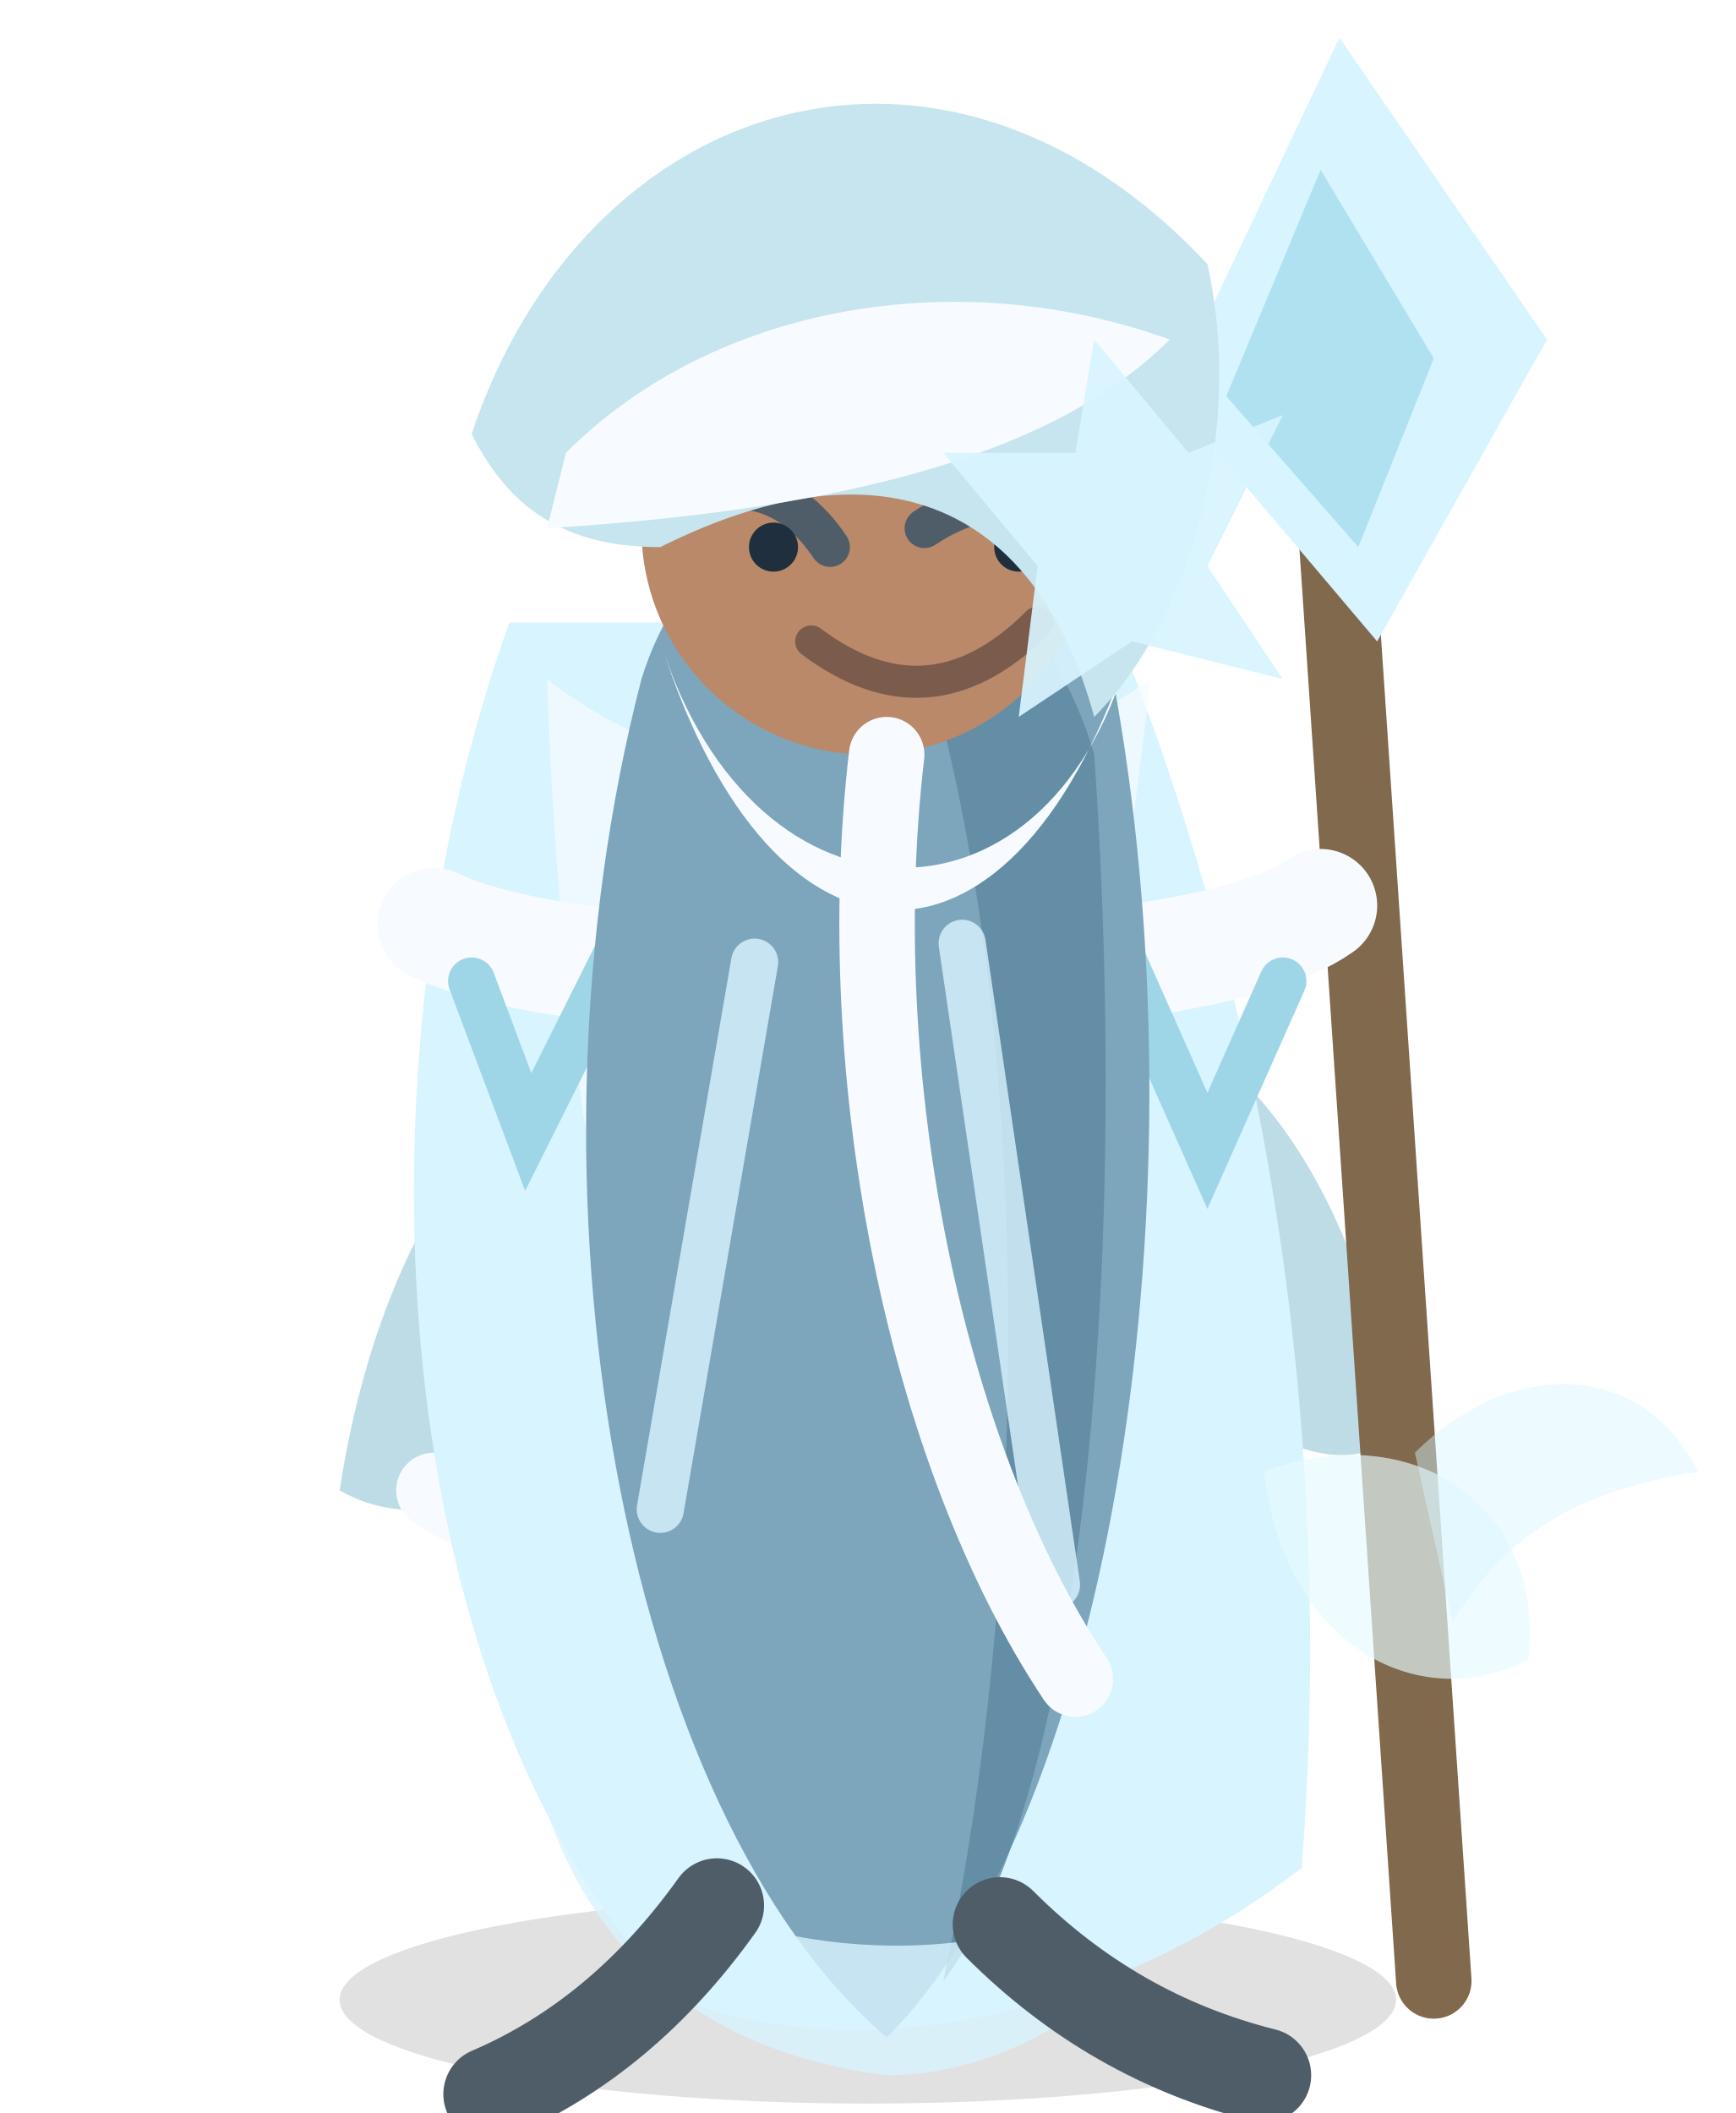
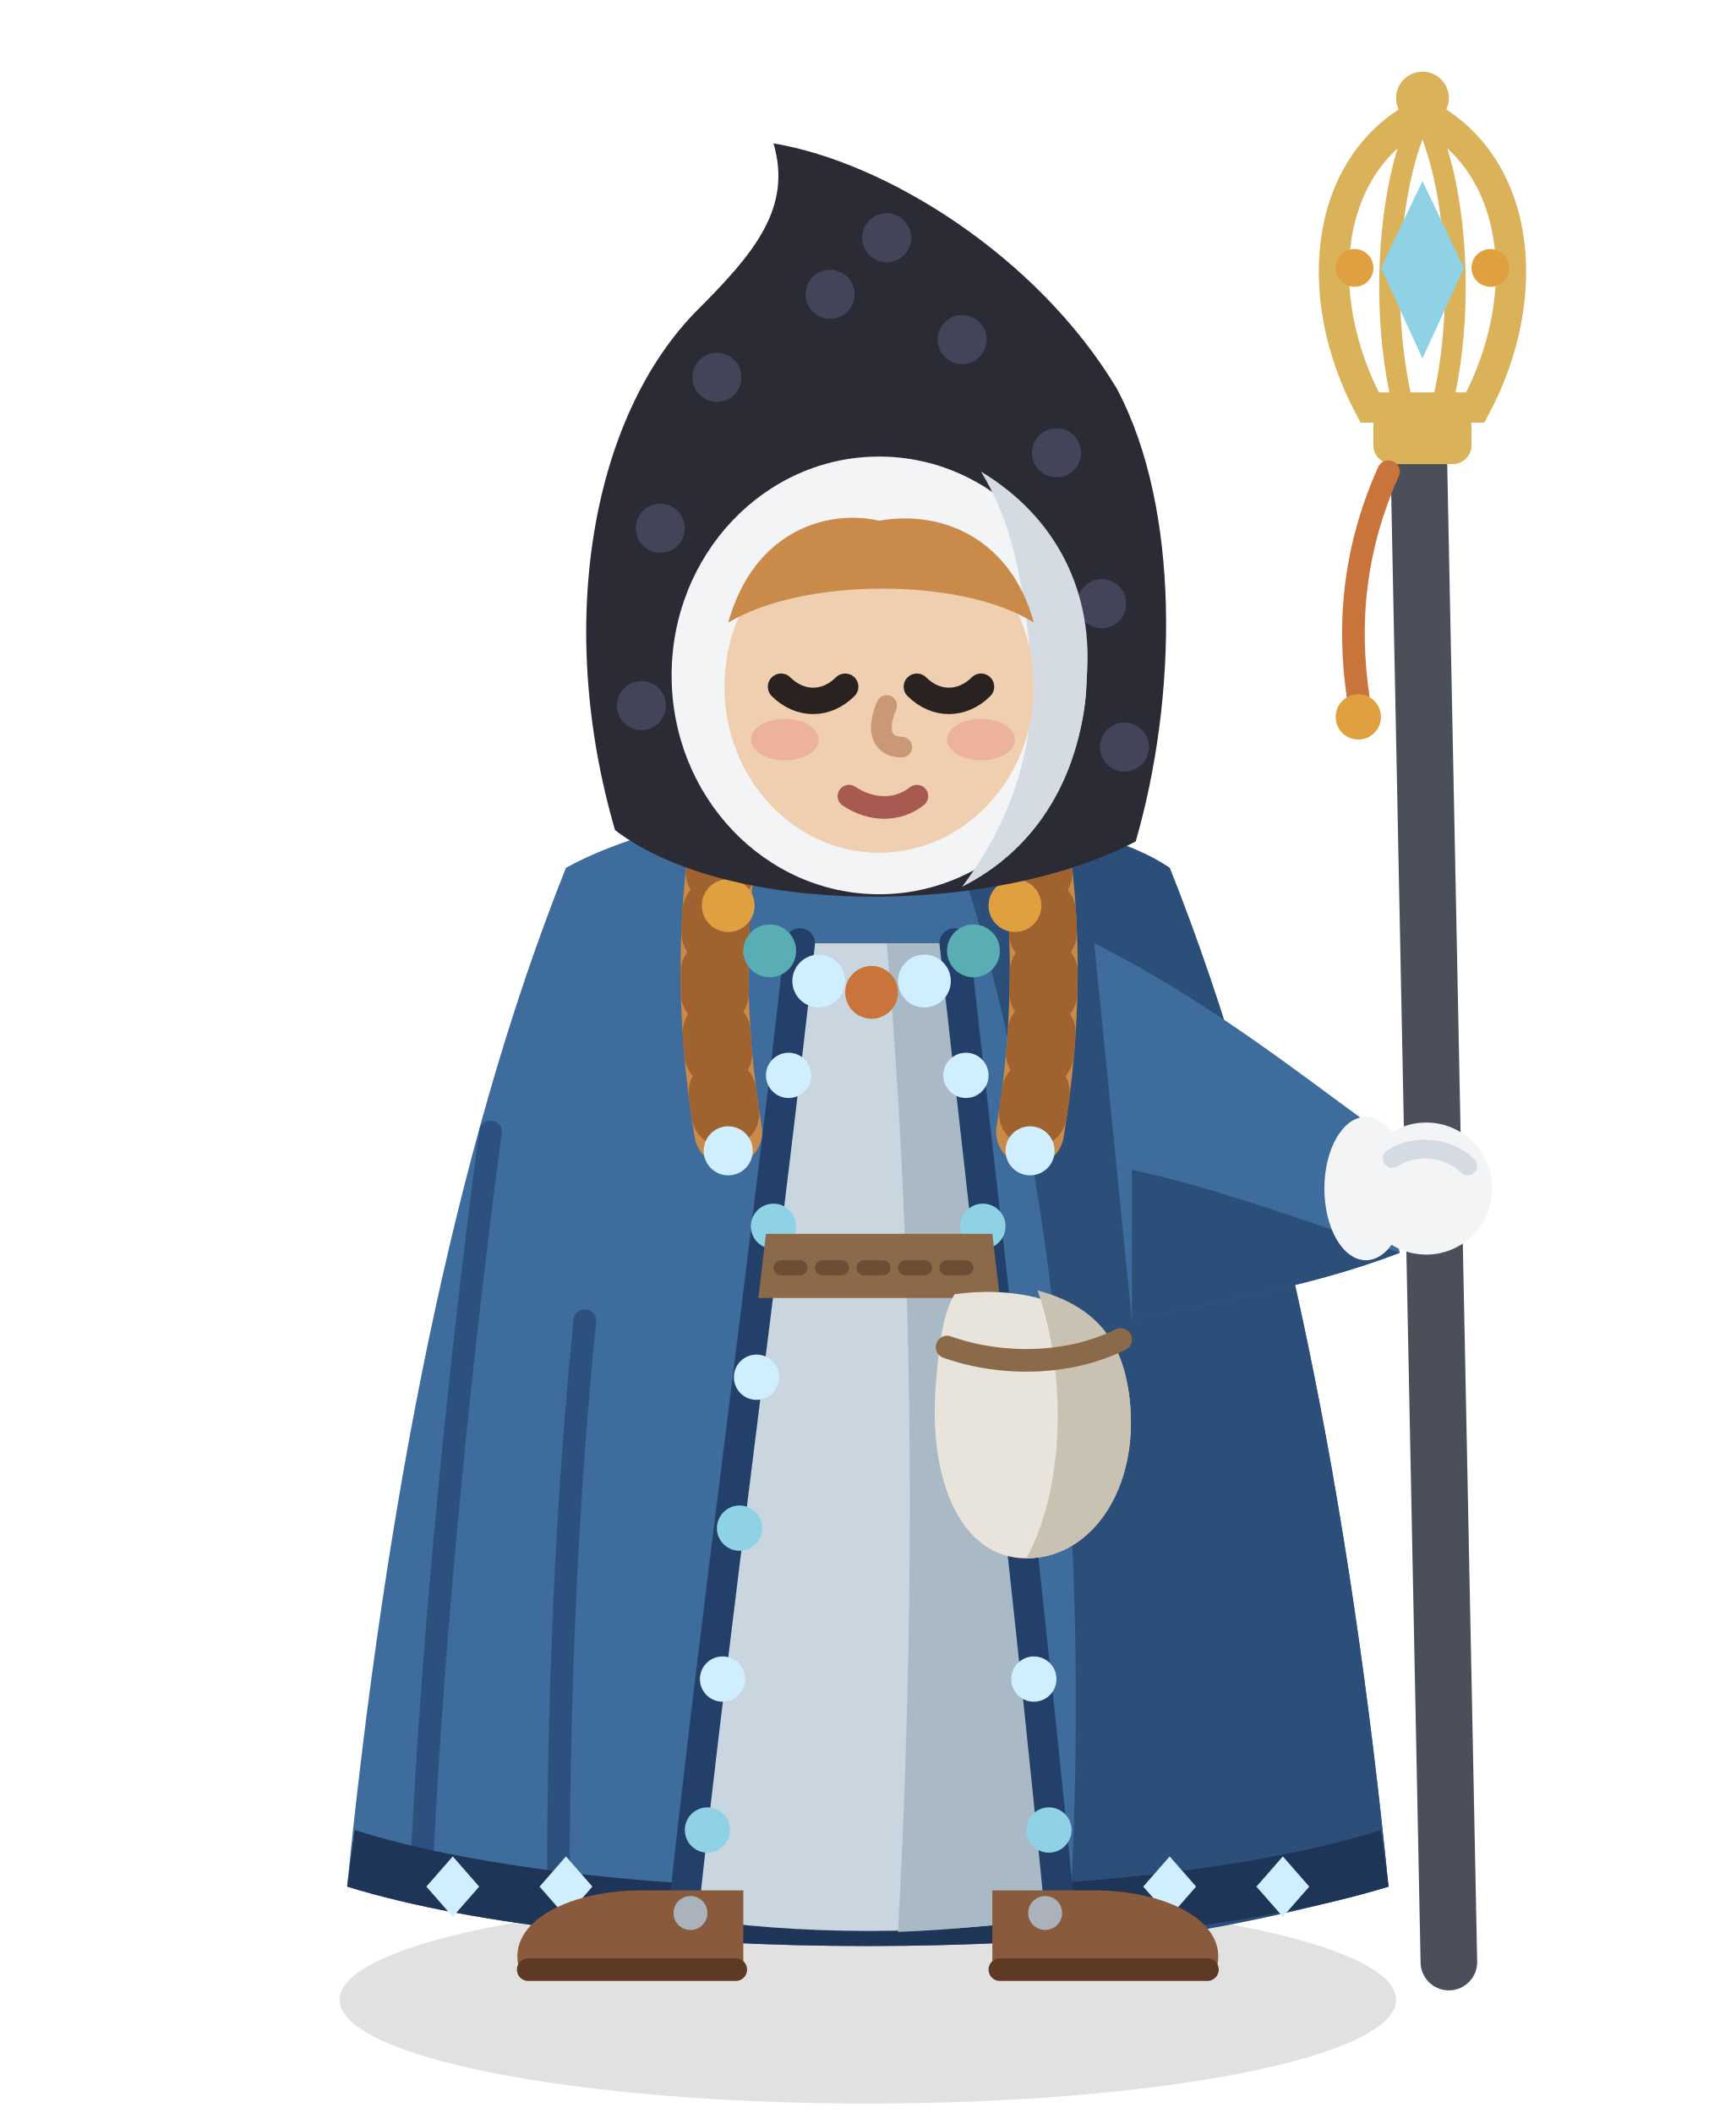
<svg xmlns="http://www.w3.org/2000/svg" width="92" height="112" viewBox="0 0 92 112">
-   <style>.body,.robe,.robeHem,.head,.hatHair,.staffArm,.offArm,.staff,.capeScarf,.familiar{transform-box:view-box}.body,.robe{transform-origin:46px 102px;animation:bodyBreathe 2.8s ease-in-out infinite}.head{transform-origin:46px 40px;animation:headNod 3.4s ease-in-out infinite}.hatHair{transform-origin:46px 28px;animation:hatSway 2.7s ease-in-out infinite}.staffArm,.staff{transform-origin:64px 62px;animation:staffIdle 2.4s ease-in-out infinite}.offArm{transform-origin:31px 61px;animation:offIdle 2.9s ease-in-out infinite}.capeScarf{transform-origin:44px 62px;animation:capeIdle 2s ease-in-out infinite}.familiar{transform-origin:20px 86px;animation:familiarBob 1.6s ease-in-out infinite}@keyframes bodyBreathe{0%,100%{transform:translateY(0) scale(1)}50%{transform:translateY(-1px) scale(1.015,.985)}}@keyframes headNod{0%,100%{transform:rotate(-1deg)}50%{transform:rotate(1.5deg) translateY(-.5px)}}@keyframes hatSway{0%,100%{transform:rotate(-2deg)}50%{transform:rotate(2deg)}}@keyframes staffIdle{0%,100%{transform:rotate(-2deg)}50%{transform:rotate(3deg)}}@keyframes offIdle{0%,100%{transform:rotate(1deg)}50%{transform:rotate(-3deg)}}@keyframes capeIdle{0%,100%{transform:skewX(-2deg)}50%{transform:skewX(3deg)}}@keyframes familiarBob{0%,100%{transform:translateY(0) rotate(-2deg)}50%{transform:translateY(-2px) rotate(3deg)}}@media (prefers-reduced-motion: reduce){.body,.robe,.robeHem,.head,.hatHair,.staffArm,.offArm,.staff,.capeScarf,.familiar{animation:none}}</style>
+   <style>.bd,.hd,.st,.ar{transform-box:view-box}.bd{transform-origin:46px 104px;animation:bdK 3s ease-in-out infinite}@keyframes bdK{0%,100%{transform:scale(1,1)}50%{transform:scale(1.012,.986)}}.hd{transform-origin:46px 46px;animation:hdK 3.6s ease-in-out infinite}@keyframes hdK{0%,100%{transform:rotate(-1.2deg)}50%{transform:rotate(1.4deg) translateY(-.4px)}}.st{transform-origin:76px 63px;animation:stK 2.6s ease-in-out infinite}@keyframes stK{0%,100%{transform:rotate(-1.2deg)}50%{transform:rotate(1.6deg)}}.ar{transform-origin:76px 63px;animation:arK 2.6s ease-in-out infinite}@keyframes arK{0%,100%{transform:rotate(-1.2deg)}50%{transform:rotate(1.6deg)}}@media (prefers-reduced-motion: reduce){.bd,.hd,.st,.ar{animation:none}}</style>
  <ellipse cx="46" cy="106" rx="28" ry="5.5" fill="#000000" opacity="0.12" />
-   <g class="staffArm staff">
-     <path d="M58 53C65 54 72 62 74 76C70 80 60 73 56 61Z" fill="#bedce6" />
-     <path d="M70 16L76 105" stroke="#80694d" stroke-width="4" stroke-linecap="round" />
-     <path d="M71 2L82 18L73 34L62 21Z" fill="#d8f4ff" />
-     <path d="M70 9L76 19L72 29L65 21Z" fill="#8fd2e6" opacity="0.55" />
+   <g class="st">
+     <path d="M75.2 24L76.8 104" stroke="#4a4f5a" stroke-width="3" stroke-linecap="round" stroke-linejoin="round" fill="none" />
+     <rect x="72.8" y="21.6" width="5.2" height="3" rx="1" fill="#d9b25a" />
+     <path d="M73.6 25C71.8 29 71.4 33 72 37" stroke="#c8743a" stroke-width="1.2" stroke-linecap="round" stroke-linejoin="round" fill="none" />
+     <circle cx="72" cy="38" r="1.2" fill="#e0a040" />
+     <path d="M75.4 6C80.6 8.6 81.4 15.6 78.2 21.6H72.6C69.4 15.6 70.2 8.6 75.4 6Z" fill="none" stroke="#d9b25a" stroke-width="1.6" />
+     <path d="M75.4 6C73.4 10 73.2 17 74.4 21.6M75.4 6C77.4 10 77.6 17 76.4 21.6" stroke="#d9b25a" stroke-width="1.1" stroke-linecap="round" stroke-linejoin="round" fill="none" />
+     <path d="M75.4 9.6L77.6 14.2L75.4 19L73.2 14.2Z" fill="#8fd2e6" />
+     <circle cx="75.4" cy="5.2" r="1.4" fill="#d9b25a" />
+     <circle cx="79" cy="14.2" r="1" fill="#e0a040" />
+     <circle cx="71.8" cy="14.2" r="1" fill="#e0a040" />
  </g>
-   <g class="offArm">
-     <path d="M34 54C26 57 20 66 18 79C25 83 35 75 39 62Z" fill="#bedce6" />
-     <path d="M23 79C27 82 32 80 35 76" stroke="#f7fbff" stroke-width="4" stroke-linecap="round" fill="none" />
+   <g class="bd">
+     <path d="M30 46C38 41.6 54 41.6 62 46C68 61 71.6 80 73.6 100C60 104.2 32 104.2 18.4 100C20.4 80 24 61 30 46Z" fill="#3e6c9c" />
+     <path d="M50 43C56 43.4 60 44.6 62 46C68 61 71.6 80 73.6 100C68 101.6 62 102.8 56.6 103.2C58 82 56 60 50 43Z" fill="#2b4f78" />
+     <path d="M26 60C24.4 72 23 86 22.4 98M31 70C30 80 29.6 90 29.6 100" stroke="#22406a" stroke-width="1.2" stroke-linecap="round" stroke-linejoin="round" fill="none" opacity="0.6" />
+     <path d="M18.4 100C32 104.2 60 104.2 73.6 100L73.2 97C60 101.2 32 101.2 18.8 97Z" fill="#1f3558" />
+     <path d="M24 98.4L25.4 100L24 101.6L22.6 100Z" fill="#cfeeff" />
+     <path d="M30 98.4L31.4 100L30 101.6L28.6 100Z" fill="#cfeeff" />
+     <path d="M62 98.4L63.4 100L62 101.6L60.6 100Z" fill="#cfeeff" />
+     <path d="M68 98.4L69.4 100L68 101.6L66.6 100Z" fill="#cfeeff" />
+     <path d="M42.4 50L50.6 50C52.6 68 54.6 85 56.2 101.6C50 102.6 42 102.6 36.2 101.6C38 85 40.4 68 42.4 50Z" fill="#c9d6df" />
+     <path d="M47 50L50.6 50C52.6 68 54.6 85 56.2 101.6C53.4 102 50.4 102.3 47.6 102.4C48.6 84 48.4 66 47 50Z" fill="#a9bac6" />
+     <path d="M42.4 50C40.4 68 38 85 36.2 101.6M50.6 50C52.6 68 54.6 85 56.2 101.6" stroke="#22406a" stroke-width="1.6" stroke-linecap="round" stroke-linejoin="round" fill="none" />
+     <circle cx="41.8" cy="57" r="1.2" fill="#cfeeff" />
+     <circle cx="41" cy="65" r="1.2" fill="#8fd2e6" />
+     <circle cx="40.1" cy="73" r="1.2" fill="#cfeeff" />
+     <circle cx="39.2" cy="81" r="1.2" fill="#8fd2e6" />
+     <circle cx="38.3" cy="89" r="1.2" fill="#cfeeff" />
+     <circle cx="37.5" cy="97" r="1.2" fill="#8fd2e6" />
+     <circle cx="51.2" cy="57" r="1.2" fill="#cfeeff" />
+     <circle cx="52.1" cy="65" r="1.2" fill="#8fd2e6" />
+     <circle cx="53" cy="73" r="1.2" fill="#cfeeff" />
+     <circle cx="53.9" cy="81" r="1.2" fill="#8fd2e6" />
+     <circle cx="54.8" cy="89" r="1.2" fill="#cfeeff" />
+     <circle cx="55.6" cy="97" r="1.2" fill="#8fd2e6" />
+     <path d="M40.6 65.4H52.6L53 68.8H40.2Z" fill="#8a6a48" />
+     <path d="M41.4 67.2H52" stroke="#6a4f34" stroke-width="0.8" stroke-linecap="round" stroke-linejoin="round" fill="none" stroke-dasharray="1 1.2" />
+     <path d="M50.6 68.6C55 68 59 69.6 59.8 73.6C60.6 78.6 58 82.6 54.4 82.6C51 82.6 49.2 78.6 49.6 73.4C49.8 71 50 69.6 50.6 68.6Z" fill="#e8e4dc" />
+     <path d="M55 68.4C58 69.2 59.4 71 59.8 73.6C60.6 78.6 58 82.6 54.4 82.6C56.4 79 56.6 73 55 68.4Z" fill="#c9c1b2" />
+     <path d="M50.2 71.4C53 72.4 56.6 72.4 59.4 71" stroke="#8a6a48" stroke-width="1.2" stroke-linecap="round" stroke-linejoin="round" fill="none" />
+     <path d="M38.8 42C37.6 48 37.6 54 38.6 60M54.4 42C55.6 48 55.6 54 54.6 60" stroke="#c98a4a" stroke-width="3.6" stroke-linecap="round" stroke-linejoin="round" fill="none" />
+     <path d="M38.8 42C37.6 48 37.6 54 38.6 60M54.4 42C55.6 48 55.6 54 54.6 60" stroke="#a0622e" stroke-width="3.6" stroke-linecap="round" stroke-linejoin="round" fill="none" stroke-dasharray="1.1 2.1" />
+     <circle cx="38.6" cy="61" r="1.3" fill="#cfeeff" />
+     <circle cx="54.6" cy="61" r="1.3" fill="#cfeeff" />
+     <circle cx="38.6" cy="48" r="1.4" fill="#e0a040" />
+     <circle cx="40.8" cy="50.4" r="1.4" fill="#58aeb2" />
+     <circle cx="43.4" cy="52" r="1.4" fill="#cfeeff" />
+     <circle cx="46.2" cy="52.6" r="1.4" fill="#c8743a" />
+     <circle cx="49" cy="52" r="1.4" fill="#cfeeff" />
+     <circle cx="51.6" cy="50.4" r="1.4" fill="#58aeb2" />
+     <circle cx="53.8" cy="48" r="1.4" fill="#e0a040" />
+     <g class="ar">
+       <path d="M58 50C64 53 69 57 72.6 59.6L74.2 66.4C69 68.4 64 69 60 70Z" fill="#3e6c9c" />
+       <path d="M60 62C64.6 63 69.4 64.8 74.2 66.4C69 68.4 64 69 60 70Z" fill="#2b4f78" />
+       <ellipse cx="72.4" cy="63" rx="2.2" ry="3.8" fill="#f2f4f6" />
+       <circle cx="75.6" cy="63" r="3.5" fill="#f2f4f6" />
+       <path d="M73.8 61.4C75 60.6 76.8 60.8 77.8 61.8" stroke="#d4dbe2" stroke-width="1" stroke-linecap="round" stroke-linejoin="round" fill="none" />
+     </g>
+     <g class="hd">
+       <path d="M32.6 44C29.4 33 31.4 22 37 16.4C40 13.4 42 11 41 7.6C47 8.6 55 13.6 59.2 20.6C62.6 27 62.4 37 60.2 44.6C52.6 48.6 38.6 48.6 32.6 44Z" fill="#2b2b36" />
+       <circle cx="38" cy="20" r="1.3" fill="#43435a" />
+       <circle cx="44" cy="15.6" r="1.3" fill="#43435a" />
+       <circle cx="51" cy="18" r="1.3" fill="#43435a" />
+       <circle cx="56" cy="24" r="1.3" fill="#43435a" />
+       <circle cx="35" cy="28" r="1.3" fill="#43435a" />
+       <circle cx="58.4" cy="32" r="1.3" fill="#43435a" />
+       <circle cx="34" cy="37.4" r="1.3" fill="#43435a" />
+       <circle cx="59.6" cy="39.6" r="1.3" fill="#43435a" />
+       <circle cx="47" cy="12.6" r="1.3" fill="#43435a" />
+       <ellipse cx="46.6" cy="35.8" rx="11" ry="11.6" fill="#f2f4f6" />
+       <path d="M52 25C56 27.4 58 31.4 57.6 36C57.4 41 55 45 51 47C54 43 55 38.8 54.6 34.6C54.2 30.6 53.6 27.6 52 25Z" fill="#d4dbe2" />
+       <ellipse cx="46.6" cy="36.4" rx="8.2" ry="8.8" fill="#f0cfb0" />
+       <path d="M38.6 33C40 28 44 27 46.6 27.6C50 27 53.6 28.6 54.8 33C51 30.6 42.6 30.6 38.6 33Z" fill="#c98a4a" />
+       <ellipse cx="41.6" cy="39.2" rx="1.8" ry="1.1" fill="#e8907e" opacity="0.45" />
+       <ellipse cx="52" cy="39.2" rx="1.8" ry="1.1" fill="#e8907e" opacity="0.45" />
+       <path d="M41.4 36.4C42.4 37.4 43.8 37.4 44.8 36.4M48.6 36.4C49.6 37.4 51 37.4 52 36.4" stroke="#2a2220" stroke-width="1.4" stroke-linecap="round" stroke-linejoin="round" fill="none" />
+       <path d="M45 42.2C46.2 43 47.6 43 48.6 42.2" stroke="#a85a50" stroke-width="1.2" stroke-linecap="round" stroke-linejoin="round" fill="none" />
+       <path d="M47 37.4C46.4 38.8 46.8 39.6 47.8 39.6" stroke="#c99877" stroke-width="1.1" stroke-linecap="round" stroke-linejoin="round" fill="none" />
+     </g>
  </g>
-   <g class="capeScarf">
-     <path d="M27 33C18 58 21 91 36 106C47 110 60 106 69 99C71 73 66 50 59 33Z" fill="#d8f4ff" />
-     <path d="M29 36C38 43 51 43 61 36C58 60 55 85 47 106C36 90 30 66 29 36Z" fill="#f7fbff" opacity="0.72" />
-     <path d="M23 49C31 53 63 53 70 48" stroke="#f7fbff" stroke-width="6" stroke-linecap="round" fill="none" />
-     <path d="M25 52L28 60L32 52L36 61L39 52L43 60L46 52L50 61L53 52L57 60L60 52L64 61L68 52" stroke="#9fd6e7" stroke-width="2.5" stroke-linecap="round" fill="none" />
-   </g>
-   <g class="body robe">
-     <path d="M34 36C38 23 54 23 59 36C64 63 59 96 47 108C33 96 27 63 34 36Z" fill="#7da6bd" />
-     <path d="M47 29C55 49 55 82 50 105C57 96 60 69 58 40C56 33 51 29 47 29Z" fill="#5c859e" opacity="0.75" />
-     <g class="robeHem">
-       <path d="M29 96C38 105 56 106 65 96C62 105 54 110 47 110C39 109 32 105 29 96Z" fill="#d8f4ff" opacity="0.8" />
-     </g>
-     <path d="M40 51L35 80M51 50L56 84" stroke="#d8f4ff" stroke-width="2.5" stroke-linecap="round" fill="none" opacity="0.8" />
-   </g>
-   <path d="M38 101Q33 108 26 111" stroke="#4f5d68" stroke-width="5" stroke-linecap="round" fill="none" />
-   <path d="M53 102Q59 108 67 110" stroke="#4f5d68" stroke-width="5" stroke-linecap="round" fill="none" />
-   <g class="head">
-     <circle cx="46" cy="28" r="12" fill="#b9896a" />
-     <path d="M36 27C39 25 42 26 44 29M49 28C52 26 55 26 58 28" stroke="#4f5d68" stroke-width="2.1" stroke-linecap="round" fill="none" />
-     <circle cx="41" cy="29" r="1.3" fill="#1f2f3d" />
-     <circle cx="54" cy="29" r="1.3" fill="#1f2f3d" />
-     <path d="M43 34C47 37 51 37 55 33" stroke="#7b5b4c" stroke-width="1.7" stroke-linecap="round" fill="none" />
-     <path d="M35 34C41 53 54 53 60 34C56 50 40 50 35 34Z" fill="#f7fbff" />
-     <path d="M47 40C45 57 49 77 57 89" stroke="#f7fbff" stroke-width="4" stroke-linecap="round" fill="none" />
-   </g>
-   <g class="hatHair">
-     <path d="M25 23C31 5 50 -1 64 14C66 23 63 33 58 38C55 27 47 23 35 29C30 29 27 27 25 23Z" fill="#c6e5ee" />
-     <path d="M30 24C38 16 51 14 62 18C56 24 45 27 29 28Z" fill="#f7fbff" />
-     <path d="M58 18L63 24L68 22L64 30L68 36L60 34L54 38L55 30L50 24L57 24Z" fill="#d8f4ff" opacity="0.92" />
-   </g>
-   <g class="familiar">
-     <path d="M67 78C75 75 82 80 81 88C75 91 68 87 67 78Z" fill="#e7fbff" opacity="0.65" />
-     <path d="M75 77C80 72 87 72 90 78C84 79 80 81 77 86Z" fill="#d8f4ff" opacity="0.45" />
-   </g>
+   <path d="M27.6 104.6C26.6 102 30 100.2 34 100.2H39.4V104.6Z" fill="#8a5a3c" />
+   <path d="M64.4 104.6C65.4 102 62 100.2 58 100.2H52.6V104.6Z" fill="#8a5a3c" />
+   <path d="M28 104.4H39M64 104.4H53" stroke="#5e3a24" stroke-width="1.2" stroke-linecap="round" stroke-linejoin="round" fill="none" />
+   <circle cx="36.6" cy="101.4" r="0.9" fill="#aab2bc" />
+   <circle cx="55.4" cy="101.4" r="0.9" fill="#aab2bc" />
</svg>
